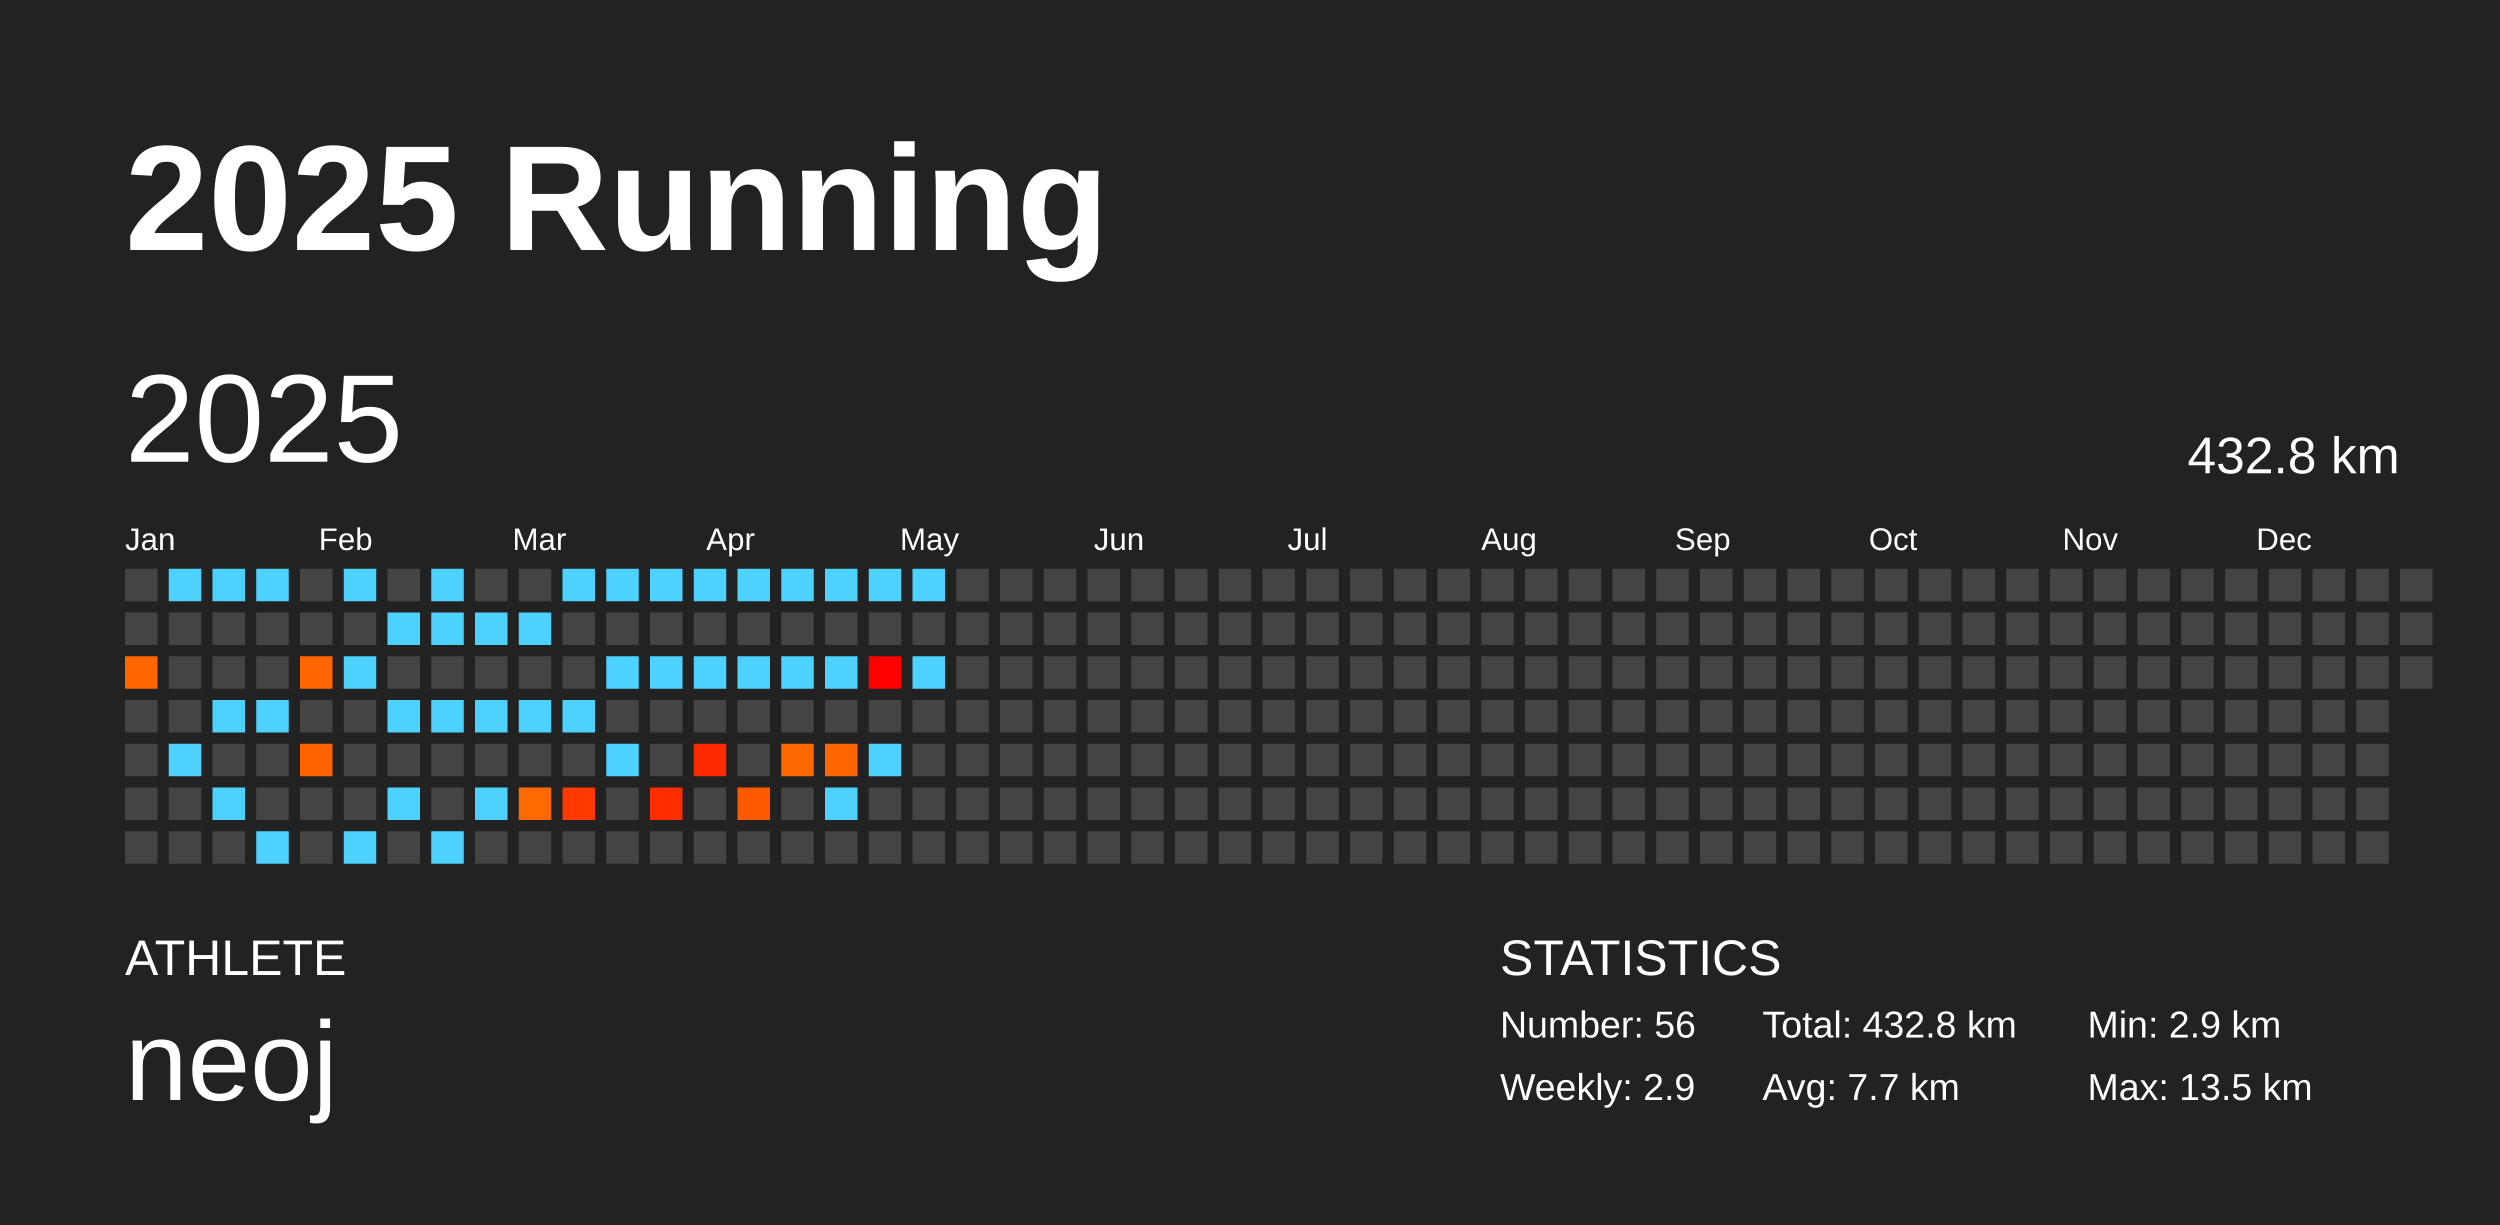
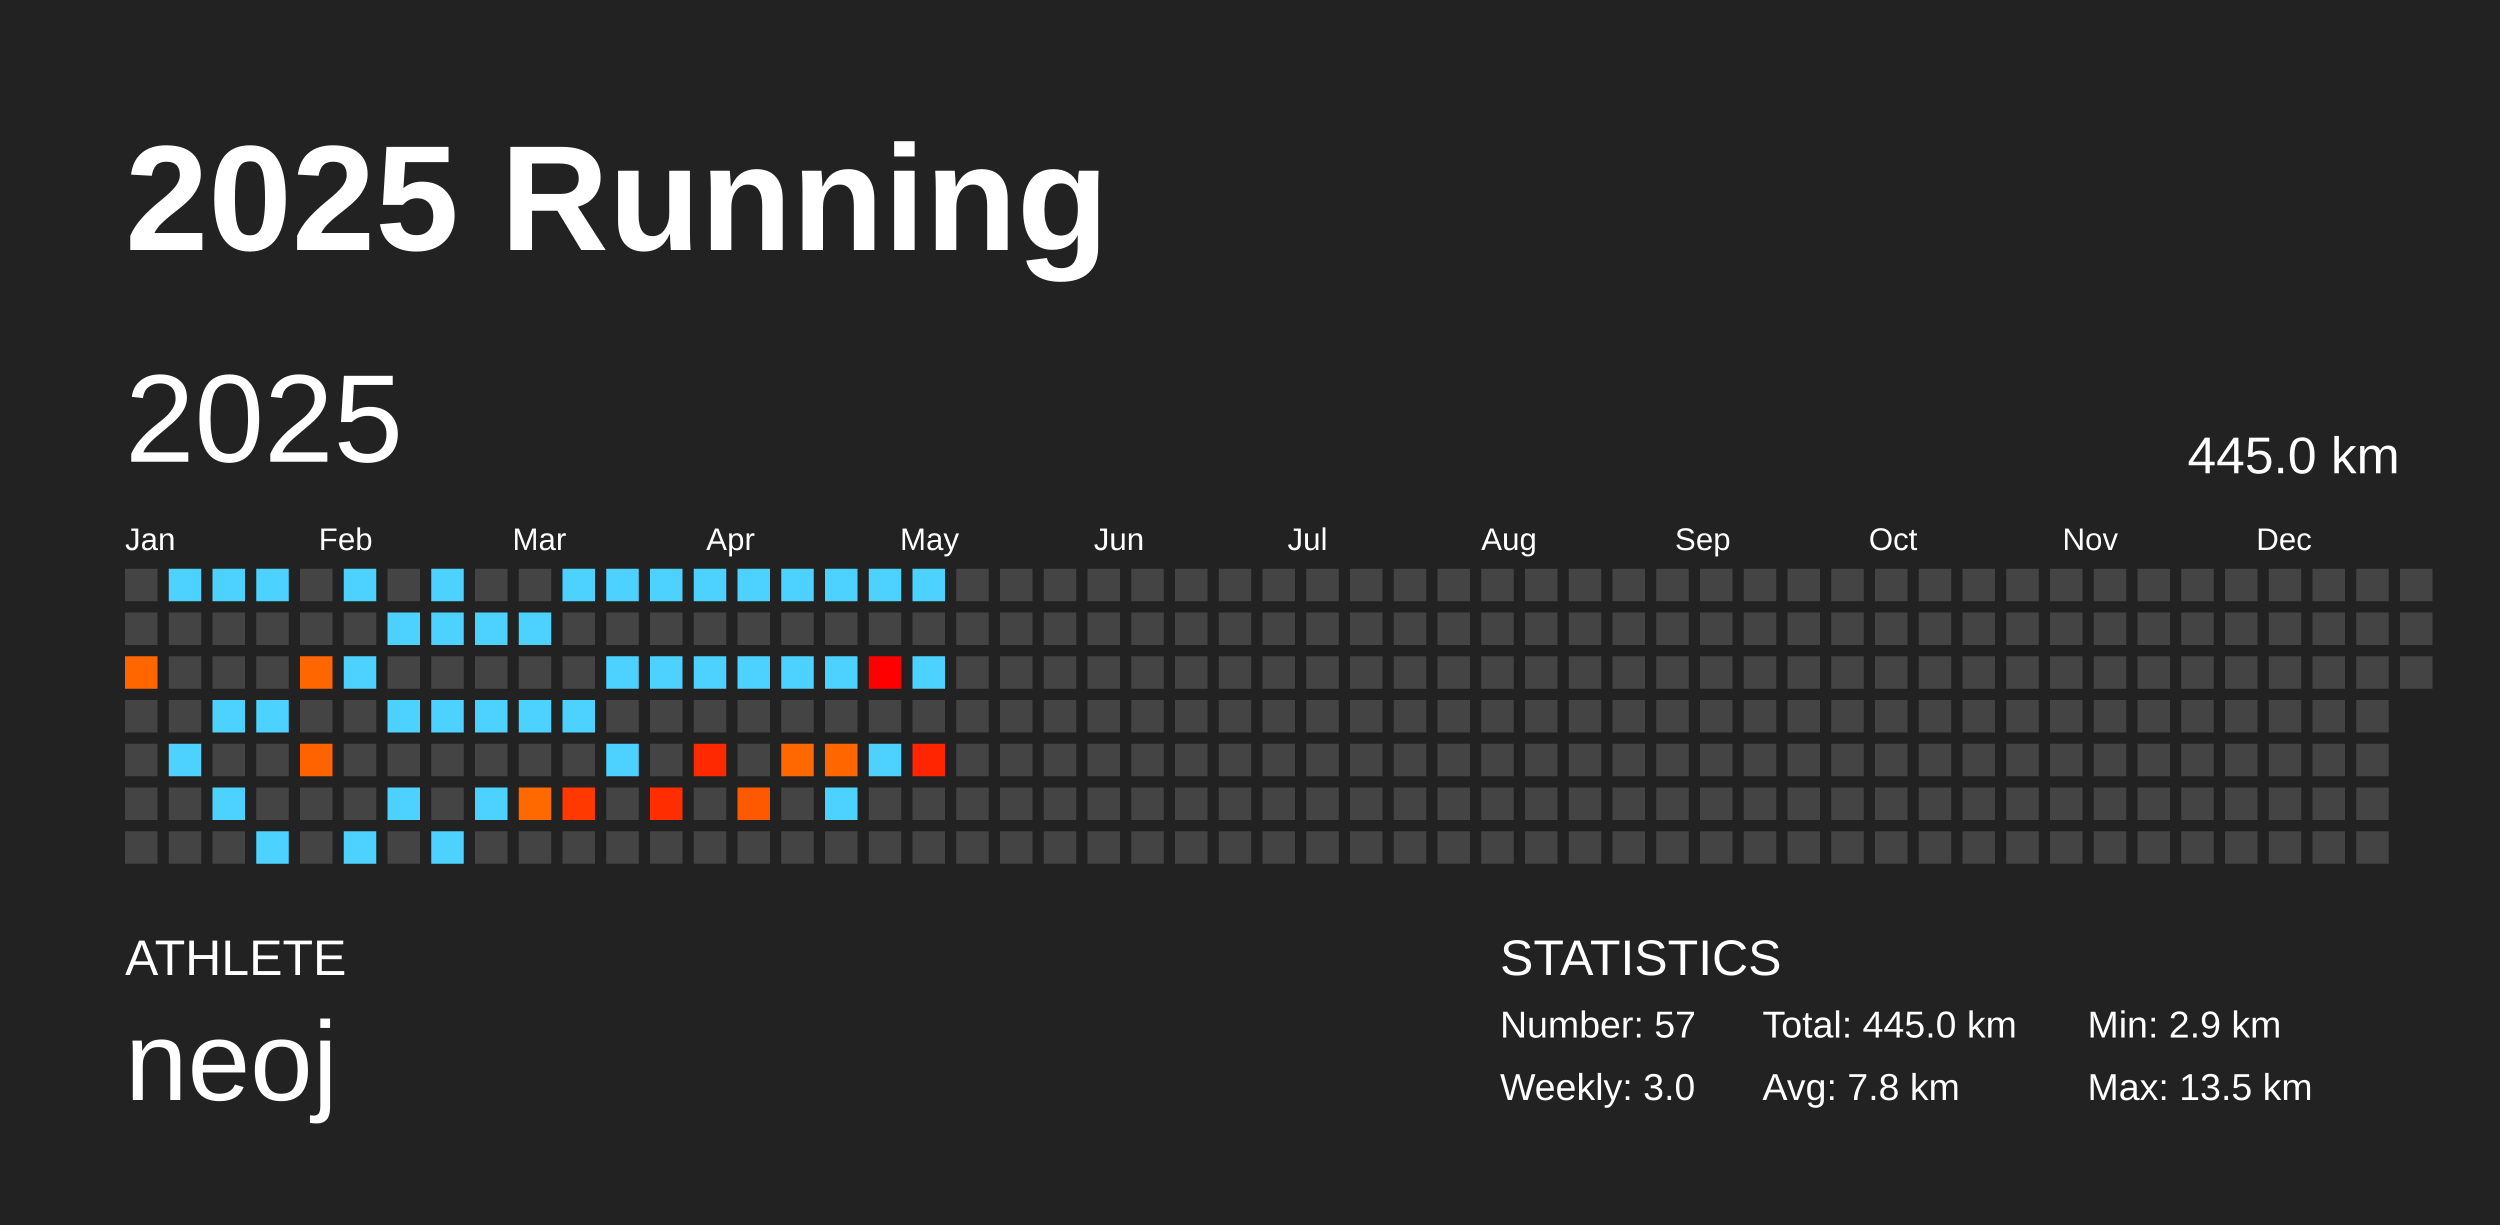
<svg xmlns="http://www.w3.org/2000/svg" baseProfile="full" height="98mm" version="1.1" viewBox="0,0,200,98" width="200mm">
  <defs />
  <rect fill="#222222" height="98" width="200" x="0" y="0" />
  <text fill="#FFFFFF" style="font-size:12px; font-family:Arial; font-weight:bold;" x="10" y="20">2025 Running</text>
  <text fill="#FFFFFF" style="font-size:4px; font-family:Arial" x="10" y="78">ATHLETE</text>
  <text fill="#FFFFFF" style="font-size:9px; font-family:Arial" x="10" y="88">neoj</text>
  <text fill="#FFFFFF" style="font-size:4px; font-family:Arial" x="120" y="78">STATISTICS</text>
-   <text fill="#FFFFFF" style="font-size:3px; font-family:Arial" x="120" y="83">Number: 56</text>
-   <text fill="#FFFFFF" style="font-size:3px; font-family:Arial" x="120" y="88">Weekly: 2.9</text>
-   <text fill="#FFFFFF" style="font-size:3px; font-family:Arial" x="141" y="83">Total: 432.8 km</text>
-   <text fill="#FFFFFF" style="font-size:3px; font-family:Arial" x="141" y="88">Avg: 7.7 km</text>
+   <text fill="#FFFFFF" style="font-size:3px; font-family:Arial" x="120" y="83">Number: 57</text>
+   <text fill="#FFFFFF" style="font-size:3px; font-family:Arial" x="120" y="88">Weekly: 3.0</text>
+   <text fill="#FFFFFF" style="font-size:3px; font-family:Arial" x="141" y="83">Total: 445.0 km</text>
+   <text fill="#FFFFFF" style="font-size:3px; font-family:Arial" x="141" y="88">Avg: 7.8 km</text>
  <text fill="#FFFFFF" style="font-size:3px; font-family:Arial" x="167" y="83">Min: 2.9 km</text>
  <text fill="#FFFFFF" style="font-size:3px; font-family:Arial" x="167" y="88">Max: 13.5 km</text>
  <text dominant-baseline="hanging" fill="#FFFFFF" style="font-size:10.0px; font-family:Arial;" x="10" y="30">2025</text>
-   <text dominant-baseline="hanging" fill="#FFFFFF" style="font-size:4.125px; font-family:Arial;" x="175" y="35">432.8 km</text>
+   <text dominant-baseline="hanging" fill="#FFFFFF" style="font-size:4.125px; font-family:Arial;" x="175" y="35">445.0 km</text>
  <text fill="#FFFFFF" style="font-size:2.5px; font-family:Arial" x="10.0" y="44">Jan</text>
  <text fill="#FFFFFF" style="font-size:2.5px; font-family:Arial" x="25.5" y="44">Feb</text>
  <text fill="#FFFFFF" style="font-size:2.5px; font-family:Arial" x="41.0" y="44">Mar</text>
  <text fill="#FFFFFF" style="font-size:2.5px; font-family:Arial" x="56.5" y="44">Apr</text>
  <text fill="#FFFFFF" style="font-size:2.5px; font-family:Arial" x="72.0" y="44">May</text>
  <text fill="#FFFFFF" style="font-size:2.5px; font-family:Arial" x="87.5" y="44">Jun</text>
  <text fill="#FFFFFF" style="font-size:2.5px; font-family:Arial" x="103.0" y="44">Jul</text>
  <text fill="#FFFFFF" style="font-size:2.5px; font-family:Arial" x="118.5" y="44">Aug</text>
  <text fill="#FFFFFF" style="font-size:2.5px; font-family:Arial" x="134.0" y="44">Sep</text>
  <text fill="#FFFFFF" style="font-size:2.5px; font-family:Arial" x="149.5" y="44">Oct</text>
  <text fill="#FFFFFF" style="font-size:2.5px; font-family:Arial" x="165.0" y="44">Nov</text>
  <text fill="#FFFFFF" style="font-size:2.5px; font-family:Arial" x="180.5" y="44">Dec</text>
  <rect fill="#444444" height="2.6" width="2.6" x="10.0" y="45.5" />
  <rect fill="#444444" height="2.6" width="2.6" x="10.0" y="49.0" />
  <rect fill="#ff6600" height="2.6" width="2.6" x="10.0" y="52.5" />
  <rect fill="#444444" height="2.6" width="2.6" x="10.0" y="56.0" />
  <rect fill="#444444" height="2.6" width="2.6" x="10.0" y="59.5" />
  <rect fill="#444444" height="2.6" width="2.6" x="10.0" y="63.0" />
  <rect fill="#444444" height="2.6" width="2.6" x="10.0" y="66.5" />
  <rect fill="#4dd2ff" height="2.6" width="2.6" x="13.5" y="45.5" />
  <rect fill="#444444" height="2.6" width="2.6" x="13.5" y="49.0" />
  <rect fill="#444444" height="2.6" width="2.6" x="13.5" y="52.5" />
  <rect fill="#444444" height="2.6" width="2.6" x="13.5" y="56.0" />
  <rect fill="#4dd2ff" height="2.6" width="2.6" x="13.5" y="59.5" />
  <rect fill="#444444" height="2.6" width="2.6" x="13.5" y="63.0" />
  <rect fill="#444444" height="2.6" width="2.6" x="13.5" y="66.5" />
  <rect fill="#4dd2ff" height="2.6" width="2.6" x="17.0" y="45.5" />
  <rect fill="#444444" height="2.6" width="2.6" x="17.0" y="49.0" />
  <rect fill="#444444" height="2.6" width="2.6" x="17.0" y="52.5" />
  <rect fill="#4dd2ff" height="2.6" width="2.6" x="17.0" y="56.0" />
  <rect fill="#444444" height="2.6" width="2.6" x="17.0" y="59.5" />
  <rect fill="#4dd2ff" height="2.6" width="2.6" x="17.0" y="63.0" />
  <rect fill="#444444" height="2.6" width="2.6" x="17.0" y="66.5" />
  <rect fill="#4dd2ff" height="2.6" width="2.6" x="20.5" y="45.5" />
  <rect fill="#444444" height="2.6" width="2.6" x="20.5" y="49.0" />
  <rect fill="#444444" height="2.6" width="2.6" x="20.5" y="52.5" />
  <rect fill="#4dd2ff" height="2.6" width="2.6" x="20.5" y="56.0" />
  <rect fill="#444444" height="2.6" width="2.6" x="20.5" y="59.5" />
  <rect fill="#444444" height="2.6" width="2.6" x="20.5" y="63.0" />
  <rect fill="#4dd2ff" height="2.6" width="2.6" x="20.5" y="66.5" />
  <rect fill="#444444" height="2.6" width="2.6" x="24.0" y="45.5" />
  <rect fill="#444444" height="2.6" width="2.6" x="24.0" y="49.0" />
  <rect fill="#ff6600" height="2.6" width="2.6" x="24.0" y="52.5" />
  <rect fill="#444444" height="2.6" width="2.6" x="24.0" y="56.0" />
  <rect fill="#ff6300" height="2.6" width="2.6" x="24.0" y="59.5" />
  <rect fill="#444444" height="2.6" width="2.6" x="24.0" y="63.0" />
  <rect fill="#444444" height="2.6" width="2.6" x="24.0" y="66.5" />
  <rect fill="#4dd2ff" height="2.6" width="2.6" x="27.5" y="45.5" />
  <rect fill="#444444" height="2.6" width="2.6" x="27.5" y="49.0" />
  <rect fill="#4dd2ff" height="2.6" width="2.6" x="27.5" y="52.5" />
  <rect fill="#444444" height="2.6" width="2.6" x="27.5" y="56.0" />
  <rect fill="#444444" height="2.6" width="2.6" x="27.5" y="59.5" />
  <rect fill="#444444" height="2.6" width="2.6" x="27.5" y="63.0" />
  <rect fill="#4dd2ff" height="2.6" width="2.6" x="27.5" y="66.5" />
  <rect fill="#444444" height="2.6" width="2.6" x="31.0" y="45.5" />
  <rect fill="#4dd2ff" height="2.6" width="2.6" x="31.0" y="49.0" />
  <rect fill="#444444" height="2.6" width="2.6" x="31.0" y="52.5" />
  <rect fill="#4dd2ff" height="2.6" width="2.6" x="31.0" y="56.0" />
  <rect fill="#444444" height="2.6" width="2.6" x="31.0" y="59.5" />
  <rect fill="#4dd2ff" height="2.6" width="2.6" x="31.0" y="63.0" />
  <rect fill="#444444" height="2.6" width="2.6" x="31.0" y="66.5" />
  <rect fill="#4dd2ff" height="2.6" width="2.6" x="34.5" y="45.5" />
  <rect fill="#4dd2ff" height="2.6" width="2.6" x="34.5" y="49.0" />
  <rect fill="#444444" height="2.6" width="2.6" x="34.5" y="52.5" />
  <rect fill="#4dd2ff" height="2.6" width="2.6" x="34.5" y="56.0" />
  <rect fill="#444444" height="2.6" width="2.6" x="34.5" y="59.5" />
  <rect fill="#444444" height="2.6" width="2.6" x="34.5" y="63.0" />
  <rect fill="#4dd2ff" height="2.6" width="2.6" x="34.5" y="66.5" />
  <rect fill="#444444" height="2.6" width="2.6" x="38.0" y="45.5" />
  <rect fill="#4dd2ff" height="2.6" width="2.6" x="38.0" y="49.0" />
  <rect fill="#444444" height="2.6" width="2.6" x="38.0" y="52.5" />
  <rect fill="#4dd2ff" height="2.6" width="2.6" x="38.0" y="56.0" />
  <rect fill="#444444" height="2.6" width="2.6" x="38.0" y="59.5" />
  <rect fill="#4dd2ff" height="2.6" width="2.6" x="38.0" y="63.0" />
  <rect fill="#444444" height="2.6" width="2.6" x="38.0" y="66.5" />
  <rect fill="#444444" height="2.6" width="2.6" x="41.5" y="45.5" />
  <rect fill="#4dd2ff" height="2.6" width="2.6" x="41.5" y="49.0" />
  <rect fill="#444444" height="2.6" width="2.6" x="41.5" y="52.5" />
  <rect fill="#4dd2ff" height="2.6" width="2.6" x="41.5" y="56.0" />
  <rect fill="#444444" height="2.6" width="2.6" x="41.5" y="59.5" />
  <rect fill="#ff6900" height="2.6" width="2.6" x="41.5" y="63.0" />
  <rect fill="#444444" height="2.6" width="2.6" x="41.5" y="66.5" />
  <rect fill="#4dd2ff" height="2.6" width="2.6" x="45.0" y="45.5" />
  <rect fill="#444444" height="2.6" width="2.6" x="45.0" y="49.0" />
  <rect fill="#444444" height="2.6" width="2.6" x="45.0" y="52.5" />
  <rect fill="#4dd2ff" height="2.6" width="2.6" x="45.0" y="56.0" />
  <rect fill="#444444" height="2.6" width="2.6" x="45.0" y="59.5" />
  <rect fill="#ff3900" height="2.6" width="2.6" x="45.0" y="63.0" />
  <rect fill="#444444" height="2.6" width="2.6" x="45.0" y="66.5" />
  <rect fill="#4dd2ff" height="2.6" width="2.6" x="48.5" y="45.5" />
  <rect fill="#444444" height="2.6" width="2.6" x="48.5" y="49.0" />
  <rect fill="#4dd2ff" height="2.6" width="2.6" x="48.5" y="52.5" />
  <rect fill="#444444" height="2.6" width="2.6" x="48.5" y="56.0" />
  <rect fill="#4dd2ff" height="2.6" width="2.6" x="48.5" y="59.5" />
  <rect fill="#444444" height="2.6" width="2.6" x="48.5" y="63.0" />
  <rect fill="#444444" height="2.6" width="2.6" x="48.5" y="66.5" />
  <rect fill="#4dd2ff" height="2.6" width="2.6" x="52.0" y="45.5" />
  <rect fill="#444444" height="2.6" width="2.6" x="52.0" y="49.0" />
  <rect fill="#4dd2ff" height="2.6" width="2.6" x="52.0" y="52.5" />
  <rect fill="#444444" height="2.6" width="2.6" x="52.0" y="56.0" />
  <rect fill="#444444" height="2.6" width="2.6" x="52.0" y="59.5" />
  <rect fill="#ff2d00" height="2.6" width="2.6" x="52.0" y="63.0" />
  <rect fill="#444444" height="2.6" width="2.6" x="52.0" y="66.5" />
  <rect fill="#4dd2ff" height="2.6" width="2.6" x="55.5" y="45.5" />
  <rect fill="#444444" height="2.6" width="2.6" x="55.5" y="49.0" />
  <rect fill="#4dd2ff" height="2.6" width="2.6" x="55.5" y="52.5" />
  <rect fill="#444444" height="2.6" width="2.6" x="55.5" y="56.0" />
  <rect fill="#ff2900" height="2.6" width="2.6" x="55.5" y="59.5" />
  <rect fill="#444444" height="2.6" width="2.6" x="55.5" y="63.0" />
  <rect fill="#444444" height="2.6" width="2.6" x="55.5" y="66.5" />
  <rect fill="#4dd2ff" height="2.6" width="2.6" x="59.0" y="45.5" />
  <rect fill="#444444" height="2.6" width="2.6" x="59.0" y="49.0" />
  <rect fill="#4dd2ff" height="2.6" width="2.6" x="59.0" y="52.5" />
  <rect fill="#444444" height="2.6" width="2.6" x="59.0" y="56.0" />
  <rect fill="#444444" height="2.6" width="2.6" x="59.0" y="59.5" />
  <rect fill="#ff5900" height="2.6" width="2.6" x="59.0" y="63.0" />
  <rect fill="#444444" height="2.6" width="2.6" x="59.0" y="66.5" />
  <rect fill="#4dd2ff" height="2.6" width="2.6" x="62.5" y="45.5" />
  <rect fill="#444444" height="2.6" width="2.6" x="62.5" y="49.0" />
  <rect fill="#4dd2ff" height="2.6" width="2.6" x="62.5" y="52.5" />
  <rect fill="#444444" height="2.6" width="2.6" x="62.5" y="56.0" />
  <rect fill="#ff6700" height="2.6" width="2.6" x="62.5" y="59.5" />
  <rect fill="#444444" height="2.6" width="2.6" x="62.5" y="63.0" />
  <rect fill="#444444" height="2.6" width="2.6" x="62.5" y="66.5" />
  <rect fill="#4dd2ff" height="2.6" width="2.6" x="66.0" y="45.5" />
  <rect fill="#444444" height="2.6" width="2.6" x="66.0" y="49.0" />
  <rect fill="#4dd2ff" height="2.6" width="2.6" x="66.0" y="52.5" />
  <rect fill="#444444" height="2.6" width="2.6" x="66.0" y="56.0" />
  <rect fill="#ff6600" height="2.6" width="2.6" x="66.0" y="59.5" />
  <rect fill="#4dd2ff" height="2.6" width="2.6" x="66.0" y="63.0" />
  <rect fill="#444444" height="2.6" width="2.6" x="66.0" y="66.5" />
  <rect fill="#4dd2ff" height="2.6" width="2.6" x="69.5" y="45.5" />
  <rect fill="#444444" height="2.6" width="2.6" x="69.5" y="49.0" />
  <rect fill="#ff0000" height="2.6" width="2.6" x="69.5" y="52.5" />
  <rect fill="#444444" height="2.6" width="2.6" x="69.5" y="56.0" />
  <rect fill="#4dd2ff" height="2.6" width="2.6" x="69.5" y="59.5" />
  <rect fill="#444444" height="2.6" width="2.6" x="69.5" y="63.0" />
  <rect fill="#444444" height="2.6" width="2.6" x="69.5" y="66.5" />
  <rect fill="#4dd2ff" height="2.6" width="2.6" x="73.0" y="45.5" />
  <rect fill="#444444" height="2.6" width="2.6" x="73.0" y="49.0" />
  <rect fill="#4dd2ff" height="2.6" width="2.6" x="73.0" y="52.5" />
  <rect fill="#444444" height="2.6" width="2.6" x="73.0" y="56.0" />
-   <rect fill="#444444" height="2.6" width="2.6" x="73.0" y="59.5" />
+   <rect fill="#ff2500" height="2.6" width="2.6" x="73.0" y="59.5" />
  <rect fill="#444444" height="2.6" width="2.6" x="73.0" y="63.0" />
  <rect fill="#444444" height="2.6" width="2.6" x="73.0" y="66.5" />
  <rect fill="#444444" height="2.6" width="2.6" x="76.5" y="45.5" />
  <rect fill="#444444" height="2.6" width="2.6" x="76.5" y="49.0" />
  <rect fill="#444444" height="2.6" width="2.6" x="76.5" y="52.5" />
  <rect fill="#444444" height="2.6" width="2.6" x="76.5" y="56.0" />
  <rect fill="#444444" height="2.6" width="2.6" x="76.5" y="59.5" />
  <rect fill="#444444" height="2.6" width="2.6" x="76.5" y="63.0" />
  <rect fill="#444444" height="2.6" width="2.6" x="76.5" y="66.5" />
  <rect fill="#444444" height="2.6" width="2.6" x="80.0" y="45.5" />
  <rect fill="#444444" height="2.6" width="2.6" x="80.0" y="49.0" />
  <rect fill="#444444" height="2.6" width="2.6" x="80.0" y="52.5" />
  <rect fill="#444444" height="2.6" width="2.6" x="80.0" y="56.0" />
  <rect fill="#444444" height="2.6" width="2.6" x="80.0" y="59.5" />
  <rect fill="#444444" height="2.6" width="2.6" x="80.0" y="63.0" />
  <rect fill="#444444" height="2.6" width="2.6" x="80.0" y="66.5" />
  <rect fill="#444444" height="2.6" width="2.6" x="83.5" y="45.5" />
  <rect fill="#444444" height="2.6" width="2.6" x="83.5" y="49.0" />
  <rect fill="#444444" height="2.6" width="2.6" x="83.5" y="52.5" />
  <rect fill="#444444" height="2.6" width="2.6" x="83.5" y="56.0" />
  <rect fill="#444444" height="2.6" width="2.6" x="83.5" y="59.5" />
  <rect fill="#444444" height="2.6" width="2.6" x="83.5" y="63.0" />
  <rect fill="#444444" height="2.6" width="2.6" x="83.5" y="66.5" />
  <rect fill="#444444" height="2.6" width="2.6" x="87.0" y="45.5" />
  <rect fill="#444444" height="2.6" width="2.6" x="87.0" y="49.0" />
  <rect fill="#444444" height="2.6" width="2.6" x="87.0" y="52.5" />
  <rect fill="#444444" height="2.6" width="2.6" x="87.0" y="56.0" />
  <rect fill="#444444" height="2.6" width="2.6" x="87.0" y="59.5" />
  <rect fill="#444444" height="2.6" width="2.6" x="87.0" y="63.0" />
  <rect fill="#444444" height="2.6" width="2.6" x="87.0" y="66.5" />
  <rect fill="#444444" height="2.6" width="2.6" x="90.5" y="45.5" />
  <rect fill="#444444" height="2.6" width="2.6" x="90.5" y="49.0" />
  <rect fill="#444444" height="2.6" width="2.6" x="90.5" y="52.5" />
  <rect fill="#444444" height="2.6" width="2.6" x="90.5" y="56.0" />
  <rect fill="#444444" height="2.6" width="2.6" x="90.5" y="59.5" />
  <rect fill="#444444" height="2.6" width="2.6" x="90.5" y="63.0" />
  <rect fill="#444444" height="2.6" width="2.6" x="90.5" y="66.5" />
  <rect fill="#444444" height="2.6" width="2.6" x="94.0" y="45.5" />
  <rect fill="#444444" height="2.6" width="2.6" x="94.0" y="49.0" />
  <rect fill="#444444" height="2.6" width="2.6" x="94.0" y="52.5" />
  <rect fill="#444444" height="2.6" width="2.6" x="94.0" y="56.0" />
  <rect fill="#444444" height="2.6" width="2.6" x="94.0" y="59.5" />
  <rect fill="#444444" height="2.6" width="2.6" x="94.0" y="63.0" />
  <rect fill="#444444" height="2.6" width="2.6" x="94.0" y="66.5" />
  <rect fill="#444444" height="2.6" width="2.6" x="97.5" y="45.5" />
  <rect fill="#444444" height="2.6" width="2.6" x="97.5" y="49.0" />
  <rect fill="#444444" height="2.6" width="2.6" x="97.5" y="52.5" />
  <rect fill="#444444" height="2.6" width="2.6" x="97.5" y="56.0" />
  <rect fill="#444444" height="2.6" width="2.6" x="97.5" y="59.5" />
  <rect fill="#444444" height="2.6" width="2.6" x="97.5" y="63.0" />
  <rect fill="#444444" height="2.6" width="2.6" x="97.5" y="66.5" />
  <rect fill="#444444" height="2.6" width="2.6" x="101.0" y="45.5" />
  <rect fill="#444444" height="2.6" width="2.6" x="101.0" y="49.0" />
  <rect fill="#444444" height="2.6" width="2.6" x="101.0" y="52.5" />
  <rect fill="#444444" height="2.6" width="2.6" x="101.0" y="56.0" />
  <rect fill="#444444" height="2.6" width="2.6" x="101.0" y="59.5" />
  <rect fill="#444444" height="2.6" width="2.6" x="101.0" y="63.0" />
  <rect fill="#444444" height="2.6" width="2.6" x="101.0" y="66.5" />
  <rect fill="#444444" height="2.6" width="2.6" x="104.5" y="45.5" />
  <rect fill="#444444" height="2.6" width="2.6" x="104.5" y="49.0" />
  <rect fill="#444444" height="2.6" width="2.6" x="104.5" y="52.5" />
  <rect fill="#444444" height="2.6" width="2.6" x="104.5" y="56.0" />
  <rect fill="#444444" height="2.6" width="2.6" x="104.5" y="59.5" />
  <rect fill="#444444" height="2.6" width="2.6" x="104.5" y="63.0" />
  <rect fill="#444444" height="2.6" width="2.6" x="104.5" y="66.5" />
  <rect fill="#444444" height="2.6" width="2.6" x="108.0" y="45.5" />
  <rect fill="#444444" height="2.6" width="2.6" x="108.0" y="49.0" />
  <rect fill="#444444" height="2.6" width="2.6" x="108.0" y="52.5" />
  <rect fill="#444444" height="2.6" width="2.6" x="108.0" y="56.0" />
  <rect fill="#444444" height="2.6" width="2.6" x="108.0" y="59.5" />
  <rect fill="#444444" height="2.6" width="2.6" x="108.0" y="63.0" />
  <rect fill="#444444" height="2.6" width="2.6" x="108.0" y="66.5" />
  <rect fill="#444444" height="2.6" width="2.6" x="111.5" y="45.5" />
  <rect fill="#444444" height="2.6" width="2.6" x="111.5" y="49.0" />
  <rect fill="#444444" height="2.6" width="2.6" x="111.5" y="52.5" />
  <rect fill="#444444" height="2.6" width="2.6" x="111.5" y="56.0" />
  <rect fill="#444444" height="2.6" width="2.6" x="111.5" y="59.5" />
  <rect fill="#444444" height="2.6" width="2.6" x="111.5" y="63.0" />
  <rect fill="#444444" height="2.6" width="2.6" x="111.5" y="66.5" />
  <rect fill="#444444" height="2.6" width="2.6" x="115.0" y="45.5" />
  <rect fill="#444444" height="2.6" width="2.6" x="115.0" y="49.0" />
  <rect fill="#444444" height="2.6" width="2.6" x="115.0" y="52.5" />
  <rect fill="#444444" height="2.6" width="2.6" x="115.0" y="56.0" />
  <rect fill="#444444" height="2.6" width="2.6" x="115.0" y="59.5" />
  <rect fill="#444444" height="2.6" width="2.6" x="115.0" y="63.0" />
  <rect fill="#444444" height="2.6" width="2.6" x="115.0" y="66.5" />
  <rect fill="#444444" height="2.6" width="2.6" x="118.5" y="45.5" />
  <rect fill="#444444" height="2.6" width="2.6" x="118.5" y="49.0" />
  <rect fill="#444444" height="2.6" width="2.6" x="118.5" y="52.5" />
  <rect fill="#444444" height="2.6" width="2.6" x="118.5" y="56.0" />
  <rect fill="#444444" height="2.6" width="2.6" x="118.5" y="59.5" />
  <rect fill="#444444" height="2.6" width="2.6" x="118.5" y="63.0" />
  <rect fill="#444444" height="2.6" width="2.6" x="118.5" y="66.5" />
  <rect fill="#444444" height="2.6" width="2.6" x="122.0" y="45.5" />
  <rect fill="#444444" height="2.6" width="2.6" x="122.0" y="49.0" />
  <rect fill="#444444" height="2.6" width="2.6" x="122.0" y="52.5" />
  <rect fill="#444444" height="2.6" width="2.6" x="122.0" y="56.0" />
  <rect fill="#444444" height="2.6" width="2.6" x="122.0" y="59.5" />
  <rect fill="#444444" height="2.6" width="2.6" x="122.0" y="63.0" />
  <rect fill="#444444" height="2.6" width="2.6" x="122.0" y="66.5" />
  <rect fill="#444444" height="2.6" width="2.6" x="125.5" y="45.5" />
  <rect fill="#444444" height="2.6" width="2.6" x="125.5" y="49.0" />
  <rect fill="#444444" height="2.6" width="2.6" x="125.5" y="52.5" />
  <rect fill="#444444" height="2.6" width="2.6" x="125.5" y="56.0" />
  <rect fill="#444444" height="2.6" width="2.6" x="125.5" y="59.5" />
  <rect fill="#444444" height="2.6" width="2.6" x="125.5" y="63.0" />
  <rect fill="#444444" height="2.6" width="2.6" x="125.5" y="66.5" />
  <rect fill="#444444" height="2.6" width="2.6" x="129.0" y="45.5" />
  <rect fill="#444444" height="2.6" width="2.6" x="129.0" y="49.0" />
  <rect fill="#444444" height="2.6" width="2.6" x="129.0" y="52.5" />
  <rect fill="#444444" height="2.6" width="2.6" x="129.0" y="56.0" />
  <rect fill="#444444" height="2.6" width="2.6" x="129.0" y="59.5" />
  <rect fill="#444444" height="2.6" width="2.6" x="129.0" y="63.0" />
  <rect fill="#444444" height="2.6" width="2.6" x="129.0" y="66.5" />
  <rect fill="#444444" height="2.6" width="2.6" x="132.5" y="45.5" />
  <rect fill="#444444" height="2.6" width="2.6" x="132.5" y="49.0" />
  <rect fill="#444444" height="2.6" width="2.6" x="132.5" y="52.5" />
  <rect fill="#444444" height="2.6" width="2.6" x="132.5" y="56.0" />
  <rect fill="#444444" height="2.6" width="2.6" x="132.5" y="59.5" />
  <rect fill="#444444" height="2.6" width="2.6" x="132.5" y="63.0" />
  <rect fill="#444444" height="2.6" width="2.6" x="132.5" y="66.5" />
  <rect fill="#444444" height="2.6" width="2.6" x="136.0" y="45.5" />
  <rect fill="#444444" height="2.6" width="2.6" x="136.0" y="49.0" />
  <rect fill="#444444" height="2.6" width="2.6" x="136.0" y="52.5" />
  <rect fill="#444444" height="2.6" width="2.6" x="136.0" y="56.0" />
  <rect fill="#444444" height="2.6" width="2.6" x="136.0" y="59.5" />
  <rect fill="#444444" height="2.6" width="2.6" x="136.0" y="63.0" />
  <rect fill="#444444" height="2.6" width="2.6" x="136.0" y="66.5" />
  <rect fill="#444444" height="2.6" width="2.6" x="139.5" y="45.5" />
  <rect fill="#444444" height="2.6" width="2.6" x="139.5" y="49.0" />
  <rect fill="#444444" height="2.6" width="2.6" x="139.5" y="52.5" />
  <rect fill="#444444" height="2.6" width="2.6" x="139.5" y="56.0" />
  <rect fill="#444444" height="2.6" width="2.6" x="139.5" y="59.5" />
  <rect fill="#444444" height="2.6" width="2.6" x="139.5" y="63.0" />
  <rect fill="#444444" height="2.6" width="2.6" x="139.5" y="66.5" />
  <rect fill="#444444" height="2.6" width="2.6" x="143.0" y="45.5" />
  <rect fill="#444444" height="2.6" width="2.6" x="143.0" y="49.0" />
  <rect fill="#444444" height="2.6" width="2.6" x="143.0" y="52.5" />
  <rect fill="#444444" height="2.6" width="2.6" x="143.0" y="56.0" />
  <rect fill="#444444" height="2.6" width="2.6" x="143.0" y="59.5" />
  <rect fill="#444444" height="2.6" width="2.6" x="143.0" y="63.0" />
  <rect fill="#444444" height="2.6" width="2.6" x="143.0" y="66.5" />
  <rect fill="#444444" height="2.6" width="2.6" x="146.5" y="45.5" />
  <rect fill="#444444" height="2.6" width="2.6" x="146.5" y="49.0" />
  <rect fill="#444444" height="2.6" width="2.6" x="146.5" y="52.5" />
  <rect fill="#444444" height="2.6" width="2.6" x="146.5" y="56.0" />
  <rect fill="#444444" height="2.6" width="2.6" x="146.5" y="59.5" />
  <rect fill="#444444" height="2.6" width="2.6" x="146.5" y="63.0" />
  <rect fill="#444444" height="2.6" width="2.6" x="146.5" y="66.5" />
  <rect fill="#444444" height="2.6" width="2.6" x="150.0" y="45.5" />
  <rect fill="#444444" height="2.6" width="2.6" x="150.0" y="49.0" />
  <rect fill="#444444" height="2.6" width="2.6" x="150.0" y="52.5" />
  <rect fill="#444444" height="2.6" width="2.6" x="150.0" y="56.0" />
  <rect fill="#444444" height="2.6" width="2.6" x="150.0" y="59.5" />
  <rect fill="#444444" height="2.6" width="2.6" x="150.0" y="63.0" />
  <rect fill="#444444" height="2.6" width="2.6" x="150.0" y="66.5" />
  <rect fill="#444444" height="2.6" width="2.6" x="153.5" y="45.5" />
  <rect fill="#444444" height="2.6" width="2.6" x="153.5" y="49.0" />
  <rect fill="#444444" height="2.6" width="2.6" x="153.5" y="52.5" />
  <rect fill="#444444" height="2.6" width="2.6" x="153.5" y="56.0" />
  <rect fill="#444444" height="2.6" width="2.6" x="153.5" y="59.5" />
  <rect fill="#444444" height="2.6" width="2.6" x="153.5" y="63.0" />
  <rect fill="#444444" height="2.6" width="2.6" x="153.5" y="66.5" />
  <rect fill="#444444" height="2.6" width="2.6" x="157.0" y="45.5" />
  <rect fill="#444444" height="2.6" width="2.6" x="157.0" y="49.0" />
  <rect fill="#444444" height="2.6" width="2.6" x="157.0" y="52.5" />
  <rect fill="#444444" height="2.6" width="2.6" x="157.0" y="56.0" />
  <rect fill="#444444" height="2.6" width="2.6" x="157.0" y="59.5" />
  <rect fill="#444444" height="2.6" width="2.6" x="157.0" y="63.0" />
  <rect fill="#444444" height="2.6" width="2.6" x="157.0" y="66.5" />
  <rect fill="#444444" height="2.6" width="2.6" x="160.5" y="45.5" />
  <rect fill="#444444" height="2.6" width="2.6" x="160.5" y="49.0" />
  <rect fill="#444444" height="2.6" width="2.6" x="160.5" y="52.5" />
  <rect fill="#444444" height="2.6" width="2.6" x="160.5" y="56.0" />
  <rect fill="#444444" height="2.6" width="2.6" x="160.5" y="59.5" />
  <rect fill="#444444" height="2.6" width="2.6" x="160.5" y="63.0" />
  <rect fill="#444444" height="2.6" width="2.6" x="160.5" y="66.5" />
  <rect fill="#444444" height="2.6" width="2.6" x="164.0" y="45.5" />
  <rect fill="#444444" height="2.6" width="2.6" x="164.0" y="49.0" />
  <rect fill="#444444" height="2.6" width="2.6" x="164.0" y="52.5" />
  <rect fill="#444444" height="2.6" width="2.6" x="164.0" y="56.0" />
  <rect fill="#444444" height="2.6" width="2.6" x="164.0" y="59.5" />
  <rect fill="#444444" height="2.6" width="2.6" x="164.0" y="63.0" />
  <rect fill="#444444" height="2.6" width="2.6" x="164.0" y="66.5" />
  <rect fill="#444444" height="2.6" width="2.6" x="167.5" y="45.5" />
  <rect fill="#444444" height="2.6" width="2.6" x="167.5" y="49.0" />
  <rect fill="#444444" height="2.6" width="2.6" x="167.5" y="52.5" />
  <rect fill="#444444" height="2.6" width="2.6" x="167.5" y="56.0" />
  <rect fill="#444444" height="2.6" width="2.6" x="167.5" y="59.5" />
  <rect fill="#444444" height="2.6" width="2.6" x="167.5" y="63.0" />
  <rect fill="#444444" height="2.6" width="2.6" x="167.5" y="66.5" />
  <rect fill="#444444" height="2.6" width="2.6" x="171.0" y="45.5" />
  <rect fill="#444444" height="2.6" width="2.6" x="171.0" y="49.0" />
  <rect fill="#444444" height="2.6" width="2.6" x="171.0" y="52.5" />
  <rect fill="#444444" height="2.6" width="2.6" x="171.0" y="56.0" />
  <rect fill="#444444" height="2.6" width="2.6" x="171.0" y="59.5" />
  <rect fill="#444444" height="2.6" width="2.6" x="171.0" y="63.0" />
  <rect fill="#444444" height="2.6" width="2.6" x="171.0" y="66.5" />
  <rect fill="#444444" height="2.6" width="2.6" x="174.5" y="45.5" />
  <rect fill="#444444" height="2.6" width="2.6" x="174.5" y="49.0" />
  <rect fill="#444444" height="2.6" width="2.6" x="174.5" y="52.5" />
  <rect fill="#444444" height="2.6" width="2.6" x="174.5" y="56.0" />
  <rect fill="#444444" height="2.6" width="2.6" x="174.5" y="59.5" />
  <rect fill="#444444" height="2.6" width="2.6" x="174.5" y="63.0" />
  <rect fill="#444444" height="2.6" width="2.6" x="174.5" y="66.5" />
  <rect fill="#444444" height="2.6" width="2.6" x="178.0" y="45.5" />
  <rect fill="#444444" height="2.6" width="2.6" x="178.0" y="49.0" />
  <rect fill="#444444" height="2.6" width="2.6" x="178.0" y="52.5" />
  <rect fill="#444444" height="2.6" width="2.6" x="178.0" y="56.0" />
  <rect fill="#444444" height="2.6" width="2.6" x="178.0" y="59.5" />
  <rect fill="#444444" height="2.6" width="2.6" x="178.0" y="63.0" />
  <rect fill="#444444" height="2.6" width="2.6" x="178.0" y="66.5" />
  <rect fill="#444444" height="2.6" width="2.6" x="181.5" y="45.5" />
  <rect fill="#444444" height="2.6" width="2.6" x="181.5" y="49.0" />
  <rect fill="#444444" height="2.6" width="2.6" x="181.5" y="52.5" />
  <rect fill="#444444" height="2.6" width="2.6" x="181.5" y="56.0" />
  <rect fill="#444444" height="2.6" width="2.6" x="181.5" y="59.5" />
  <rect fill="#444444" height="2.6" width="2.6" x="181.5" y="63.0" />
  <rect fill="#444444" height="2.6" width="2.6" x="181.5" y="66.5" />
  <rect fill="#444444" height="2.6" width="2.6" x="185.0" y="45.5" />
  <rect fill="#444444" height="2.6" width="2.6" x="185.0" y="49.0" />
  <rect fill="#444444" height="2.6" width="2.6" x="185.0" y="52.5" />
  <rect fill="#444444" height="2.6" width="2.6" x="185.0" y="56.0" />
  <rect fill="#444444" height="2.6" width="2.6" x="185.0" y="59.5" />
  <rect fill="#444444" height="2.6" width="2.6" x="185.0" y="63.0" />
  <rect fill="#444444" height="2.6" width="2.6" x="185.0" y="66.5" />
  <rect fill="#444444" height="2.6" width="2.6" x="188.5" y="45.5" />
  <rect fill="#444444" height="2.6" width="2.6" x="188.5" y="49.0" />
  <rect fill="#444444" height="2.6" width="2.6" x="188.5" y="52.5" />
  <rect fill="#444444" height="2.6" width="2.6" x="188.5" y="56.0" />
  <rect fill="#444444" height="2.6" width="2.6" x="188.5" y="59.5" />
  <rect fill="#444444" height="2.6" width="2.6" x="188.5" y="63.0" />
  <rect fill="#444444" height="2.6" width="2.6" x="188.5" y="66.5" />
  <rect fill="#444444" height="2.6" width="2.6" x="192.0" y="45.5" />
  <rect fill="#444444" height="2.6" width="2.6" x="192.0" y="49.0" />
  <rect fill="#444444" height="2.6" width="2.6" x="192.0" y="52.5" />
</svg>
